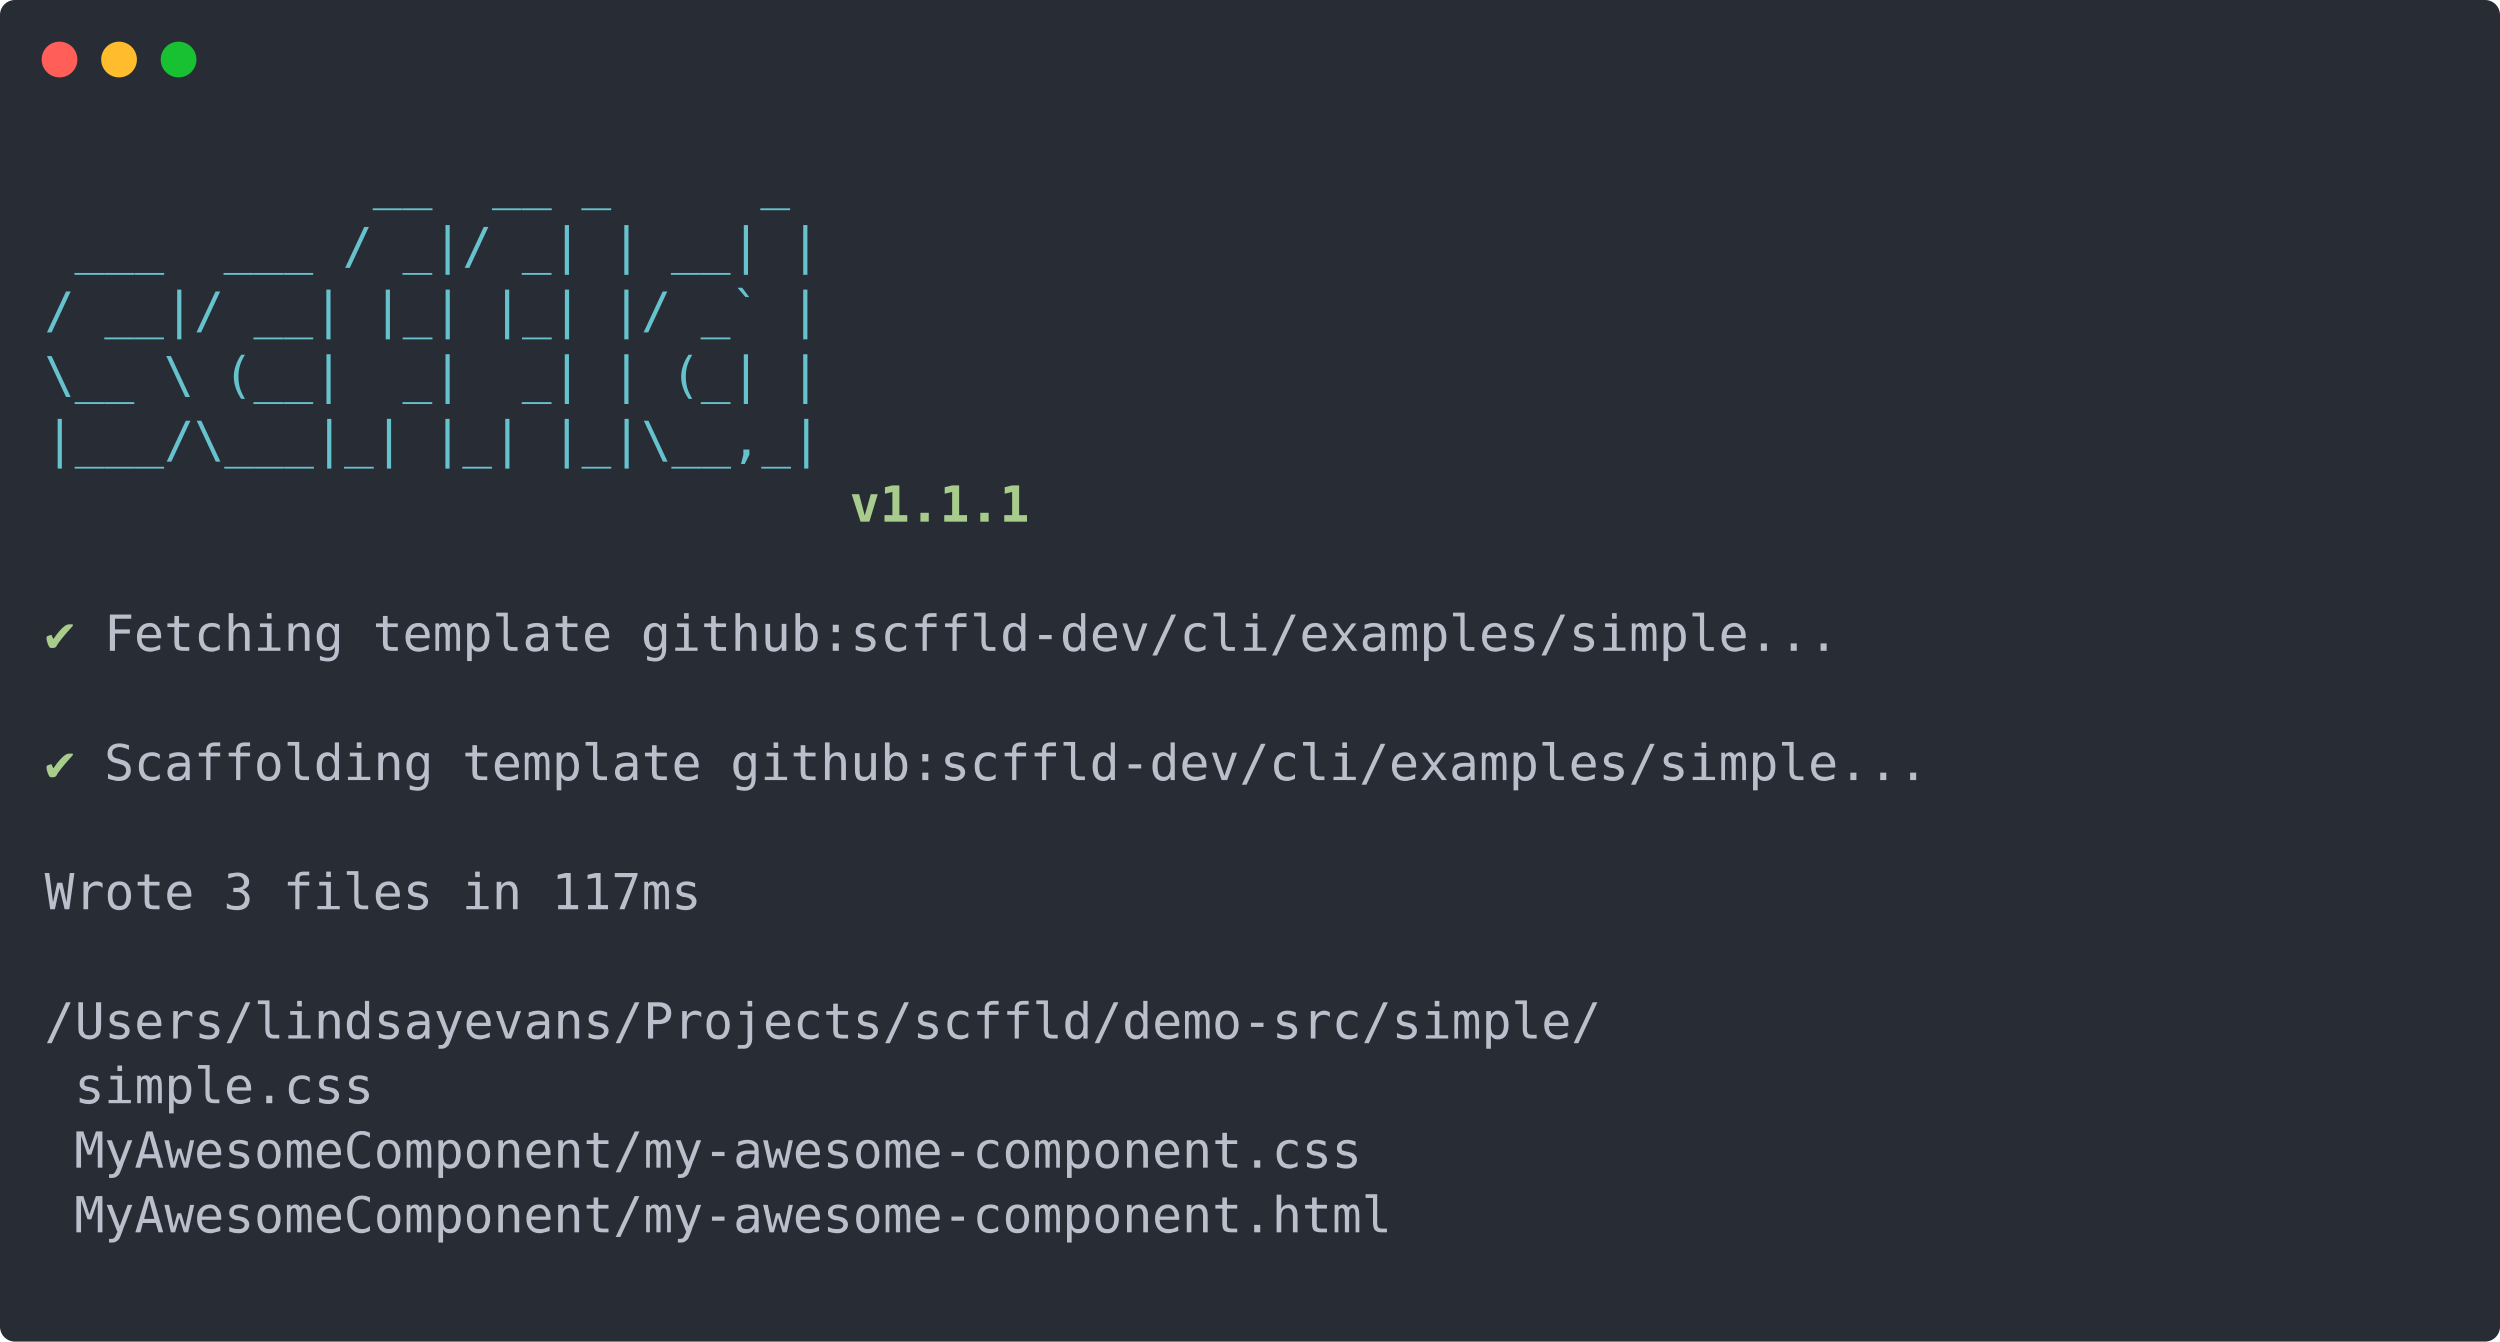
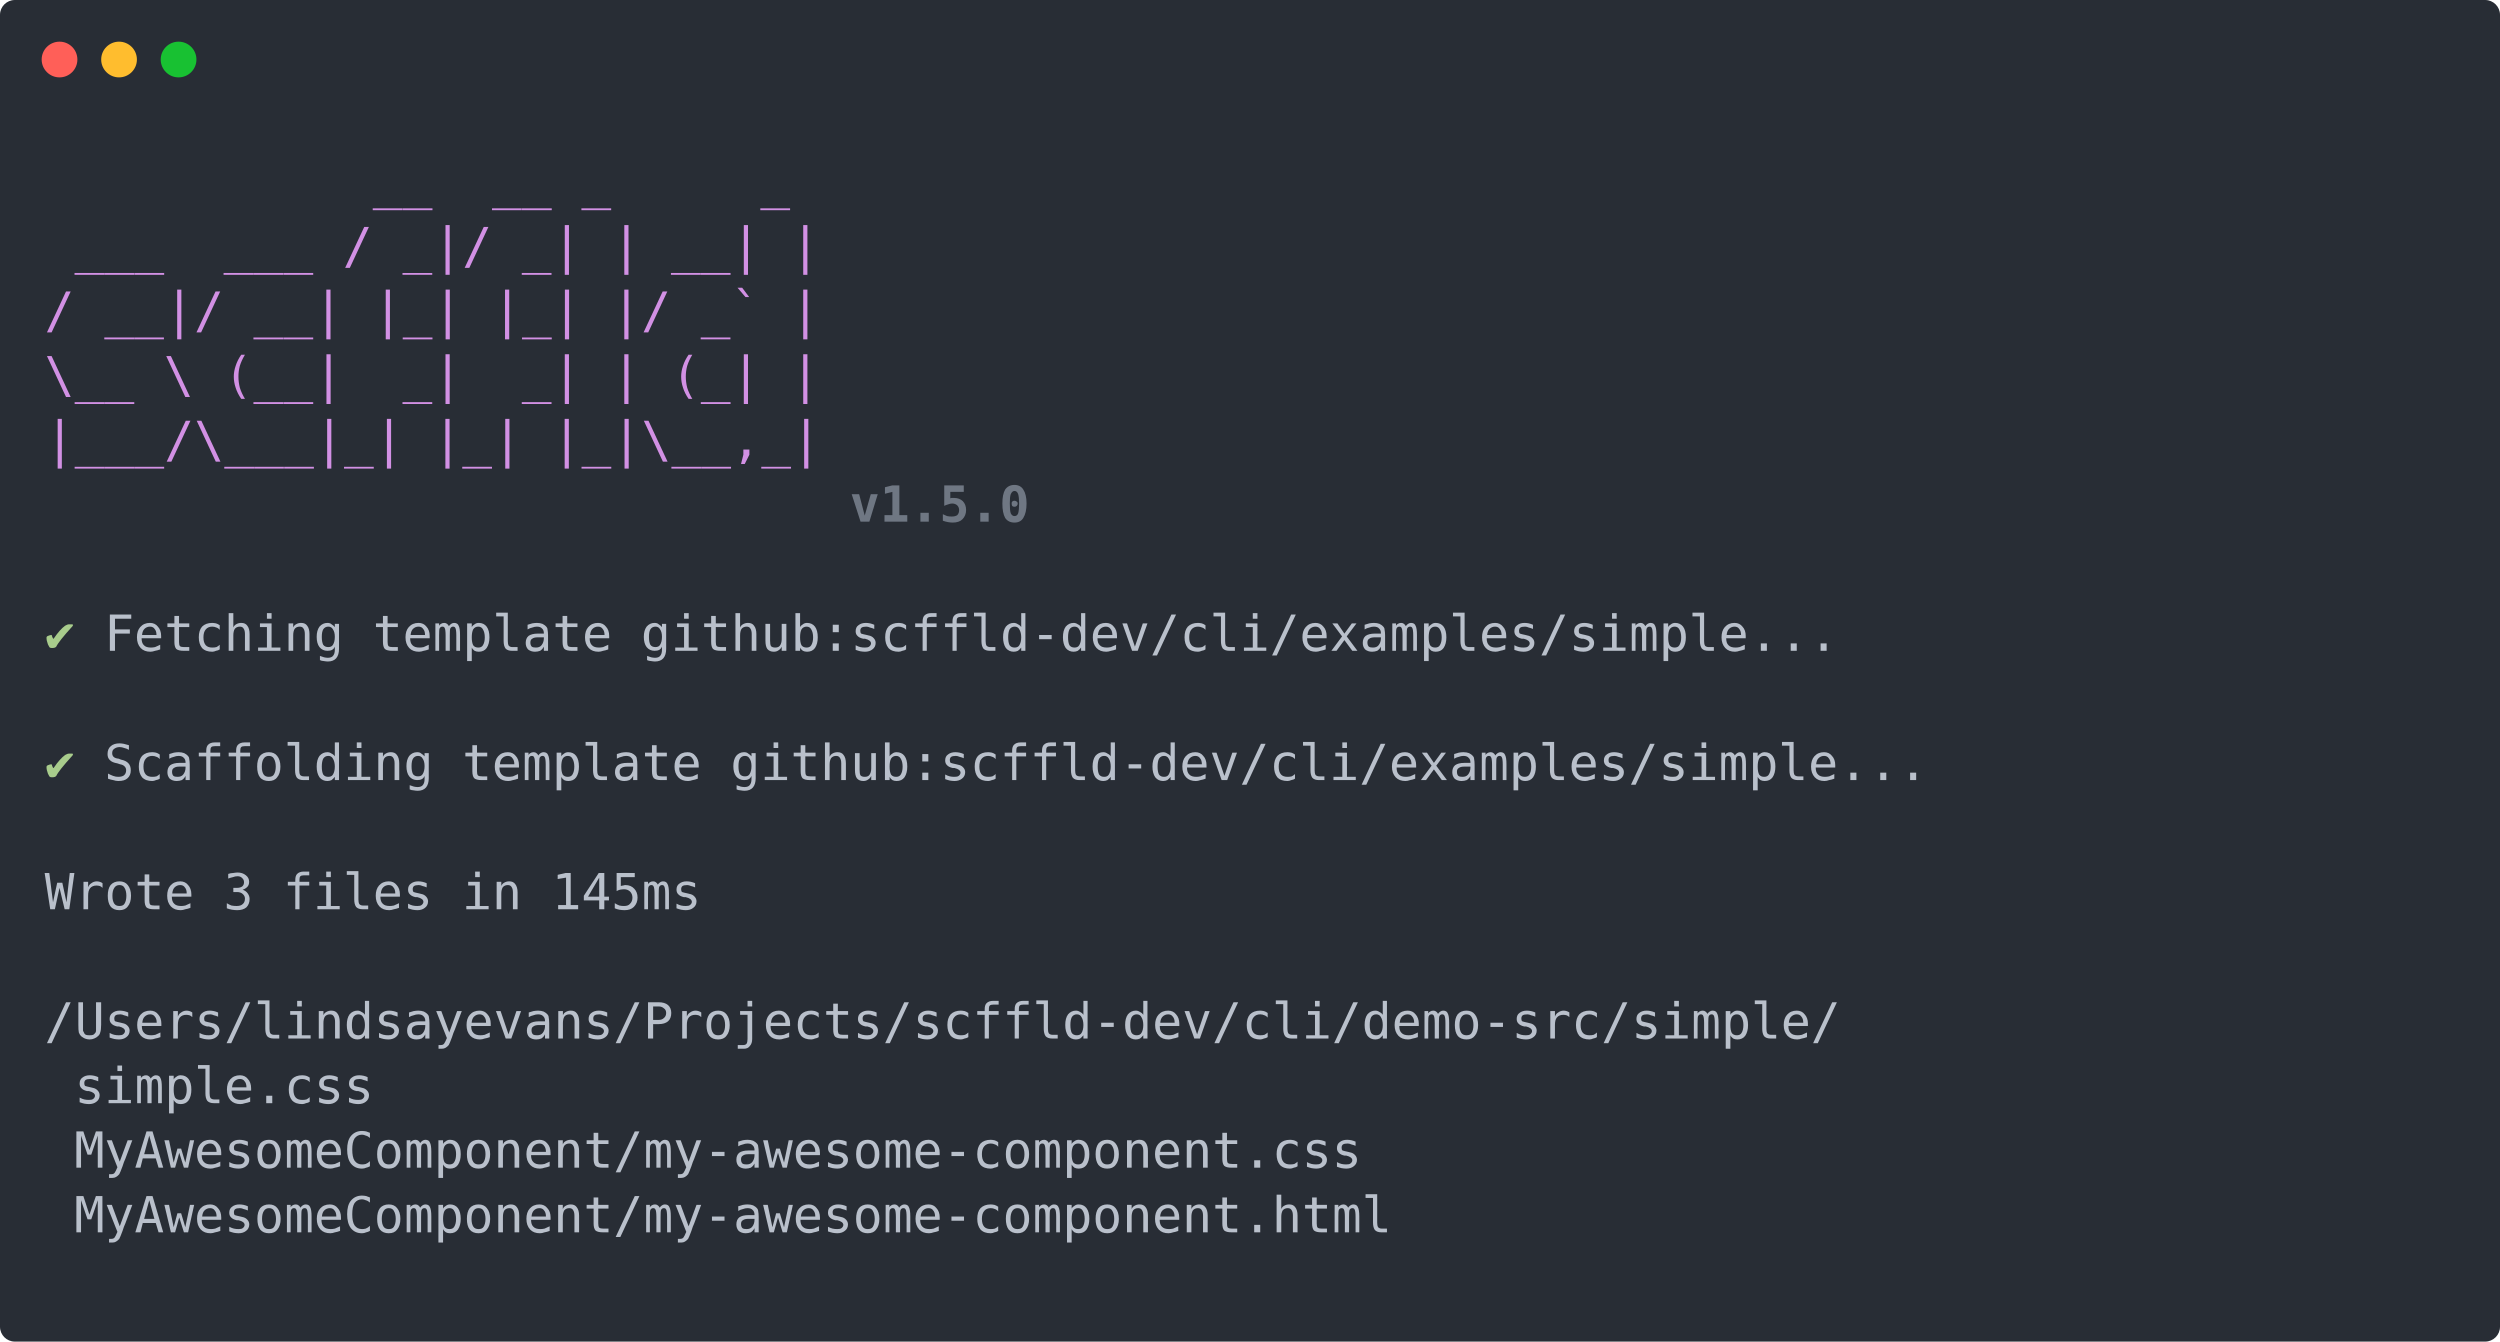
<svg xmlns="http://www.w3.org/2000/svg" xmlns:xlink="http://www.w3.org/1999/xlink" width="840" height="450.78">
  <rect width="840" height="450.78" rx="5" ry="5" class="a" />
  <svg y="0%" x="0%">
    <circle cx="20" cy="20" r="6" fill="#ff5f58" />
    <circle cx="40" cy="20" r="6" fill="#ffbd2e" />
    <circle cx="60" cy="20" r="6" fill="#18c132" />
  </svg>
  <svg height="390.78" viewBox="0 0 80 39.078" width="800" x="15" y="50">
-     <style>.a{fill:#282d35}.g,.i,.j{fill:#66c2cd;white-space:pre}.i,.j{fill:#a8cc8c}.j{fill:#b9c0cb}</style>
+     <style>.a{fill:#282d35}.g,.i,.j{fill:#d290e4;white-space:pre}.i,.j{fill:#a8cc8c}.j{fill:#b9c0cb}</style>
    <g font-family="Monaco,Consolas,Menlo,'Bitstream Vera Sans Mono','Powerline Symbols',monospace" font-size="1.67">
      <defs>
        <symbol id="a">
          <path fill="transparent" d="M0 0h80v19H0z" />
        </symbol>
      </defs>
      <path class="a" d="M0 0h80v39.078H0z" />
      <svg width="80">
        <svg>
          <use xlink:href="#a" />
          <text x="11.022" y="1.67" class="g">__</text>
          <text x="15.03" y="1.67" class="g">__</text>
          <text x="18.036" y="1.67" class="g">_</text>
          <text x="24.048" y="1.67" class="g">_</text>
          <text x="1.002" y="3.841" class="g">___</text>
          <text x="6.012" y="3.841" class="g">___</text>
          <text x="10.02" y="3.841" class="g">/</text>
          <text x="12.024" y="3.841" class="g">_|/</text>
          <text x="16.032" y="3.841" class="g">_|</text>
          <text x="19.038" y="3.841" class="g">|</text>
          <text x="21.042" y="3.841" class="g">__|</text>
          <text x="25.05" y="3.841" class="g">|</text>
          <text y="6.012" class="g">/</text>
          <text x="2.004" y="6.012" class="g">__|/</text>
          <text x="7.014" y="6.012" class="g">__|</text>
          <text x="11.022" y="6.012" class="g">|_|</text>
          <text x="15.03" y="6.012" class="g">|_|</text>
          <text x="19.038" y="6.012" class="g">|/</text>
          <text x="22.044" y="6.012" class="g">_`</text>
          <text x="25.05" y="6.012" class="g">|</text>
          <text y="8.183" class="g">\__</text>
          <text x="4.008" y="8.183" class="g">\</text>
          <text x="6.012" y="8.183" class="g">(__|</text>
          <text x="12.024" y="8.183" class="g">_|</text>
          <text x="16.032" y="8.183" class="g">_|</text>
          <text x="19.038" y="8.183" class="g">|</text>
          <text x="21.042" y="8.183" class="g">(_|</text>
          <text x="25.05" y="8.183" class="g">|</text>
          <text y="10.354" class="g">|___/\___|_|</text>
          <text x="13.026" y="10.354" class="g">|_|</text>
          <text x="17.034" y="10.354" class="g">|_|\__,_|</text>
-           <text x="27.054" y="12.525" style="white-space:pre" fill="#a8cc8c" font-weight="700">v1.1.1</text>
+           <text x="27.054" y="12.525" style="white-space:pre" fill="#6f7783" font-weight="700">v1.5.0</text>
          <text y="16.867" class="i">✔</text>
          <text x="2.004" y="16.867" class="j">Fetching</text>
          <text x="11.022" y="16.867" class="j">template</text>
          <text x="20.04" y="16.867" class="j">github:scffld-dev/cli/examples/simple...</text>
          <text y="21.209" class="i">✔</text>
          <text x="2.004" y="21.209" class="j">Scaffolding</text>
          <text x="14.028" y="21.209" class="j">template</text>
          <text x="23.046" y="21.209" class="j">github:scffld-dev/cli/examples/simple...</text>
          <text y="25.551" class="j">Wrote</text>
          <text x="6.012" y="25.551" class="j">3</text>
          <text x="8.016" y="25.551" class="j">files</text>
          <text x="14.028" y="25.551" class="j">in</text>
-           <text x="17.034" y="25.551" class="j">117ms</text>
-           <text y="29.893" class="j">/Users/lindsayevans/Projects/scffld/demo-src/simple/</text>
+           <text x="17.034" y="25.551" class="j">145ms</text>
+           <text y="29.893" class="j">/Users/lindsayevans/Projects/scffld-dev/cli/demo-src/simple/</text>
          <text x="1.002" y="32.064" class="j">simple.css</text>
          <text x="1.002" y="34.235" class="j">MyAwesomeComponent/my-awesome-component.css</text>
          <text x="1.002" y="36.406" class="j">MyAwesomeComponent/my-awesome-component.html</text>
        </svg>
      </svg>
    </g>
  </svg>
</svg>
